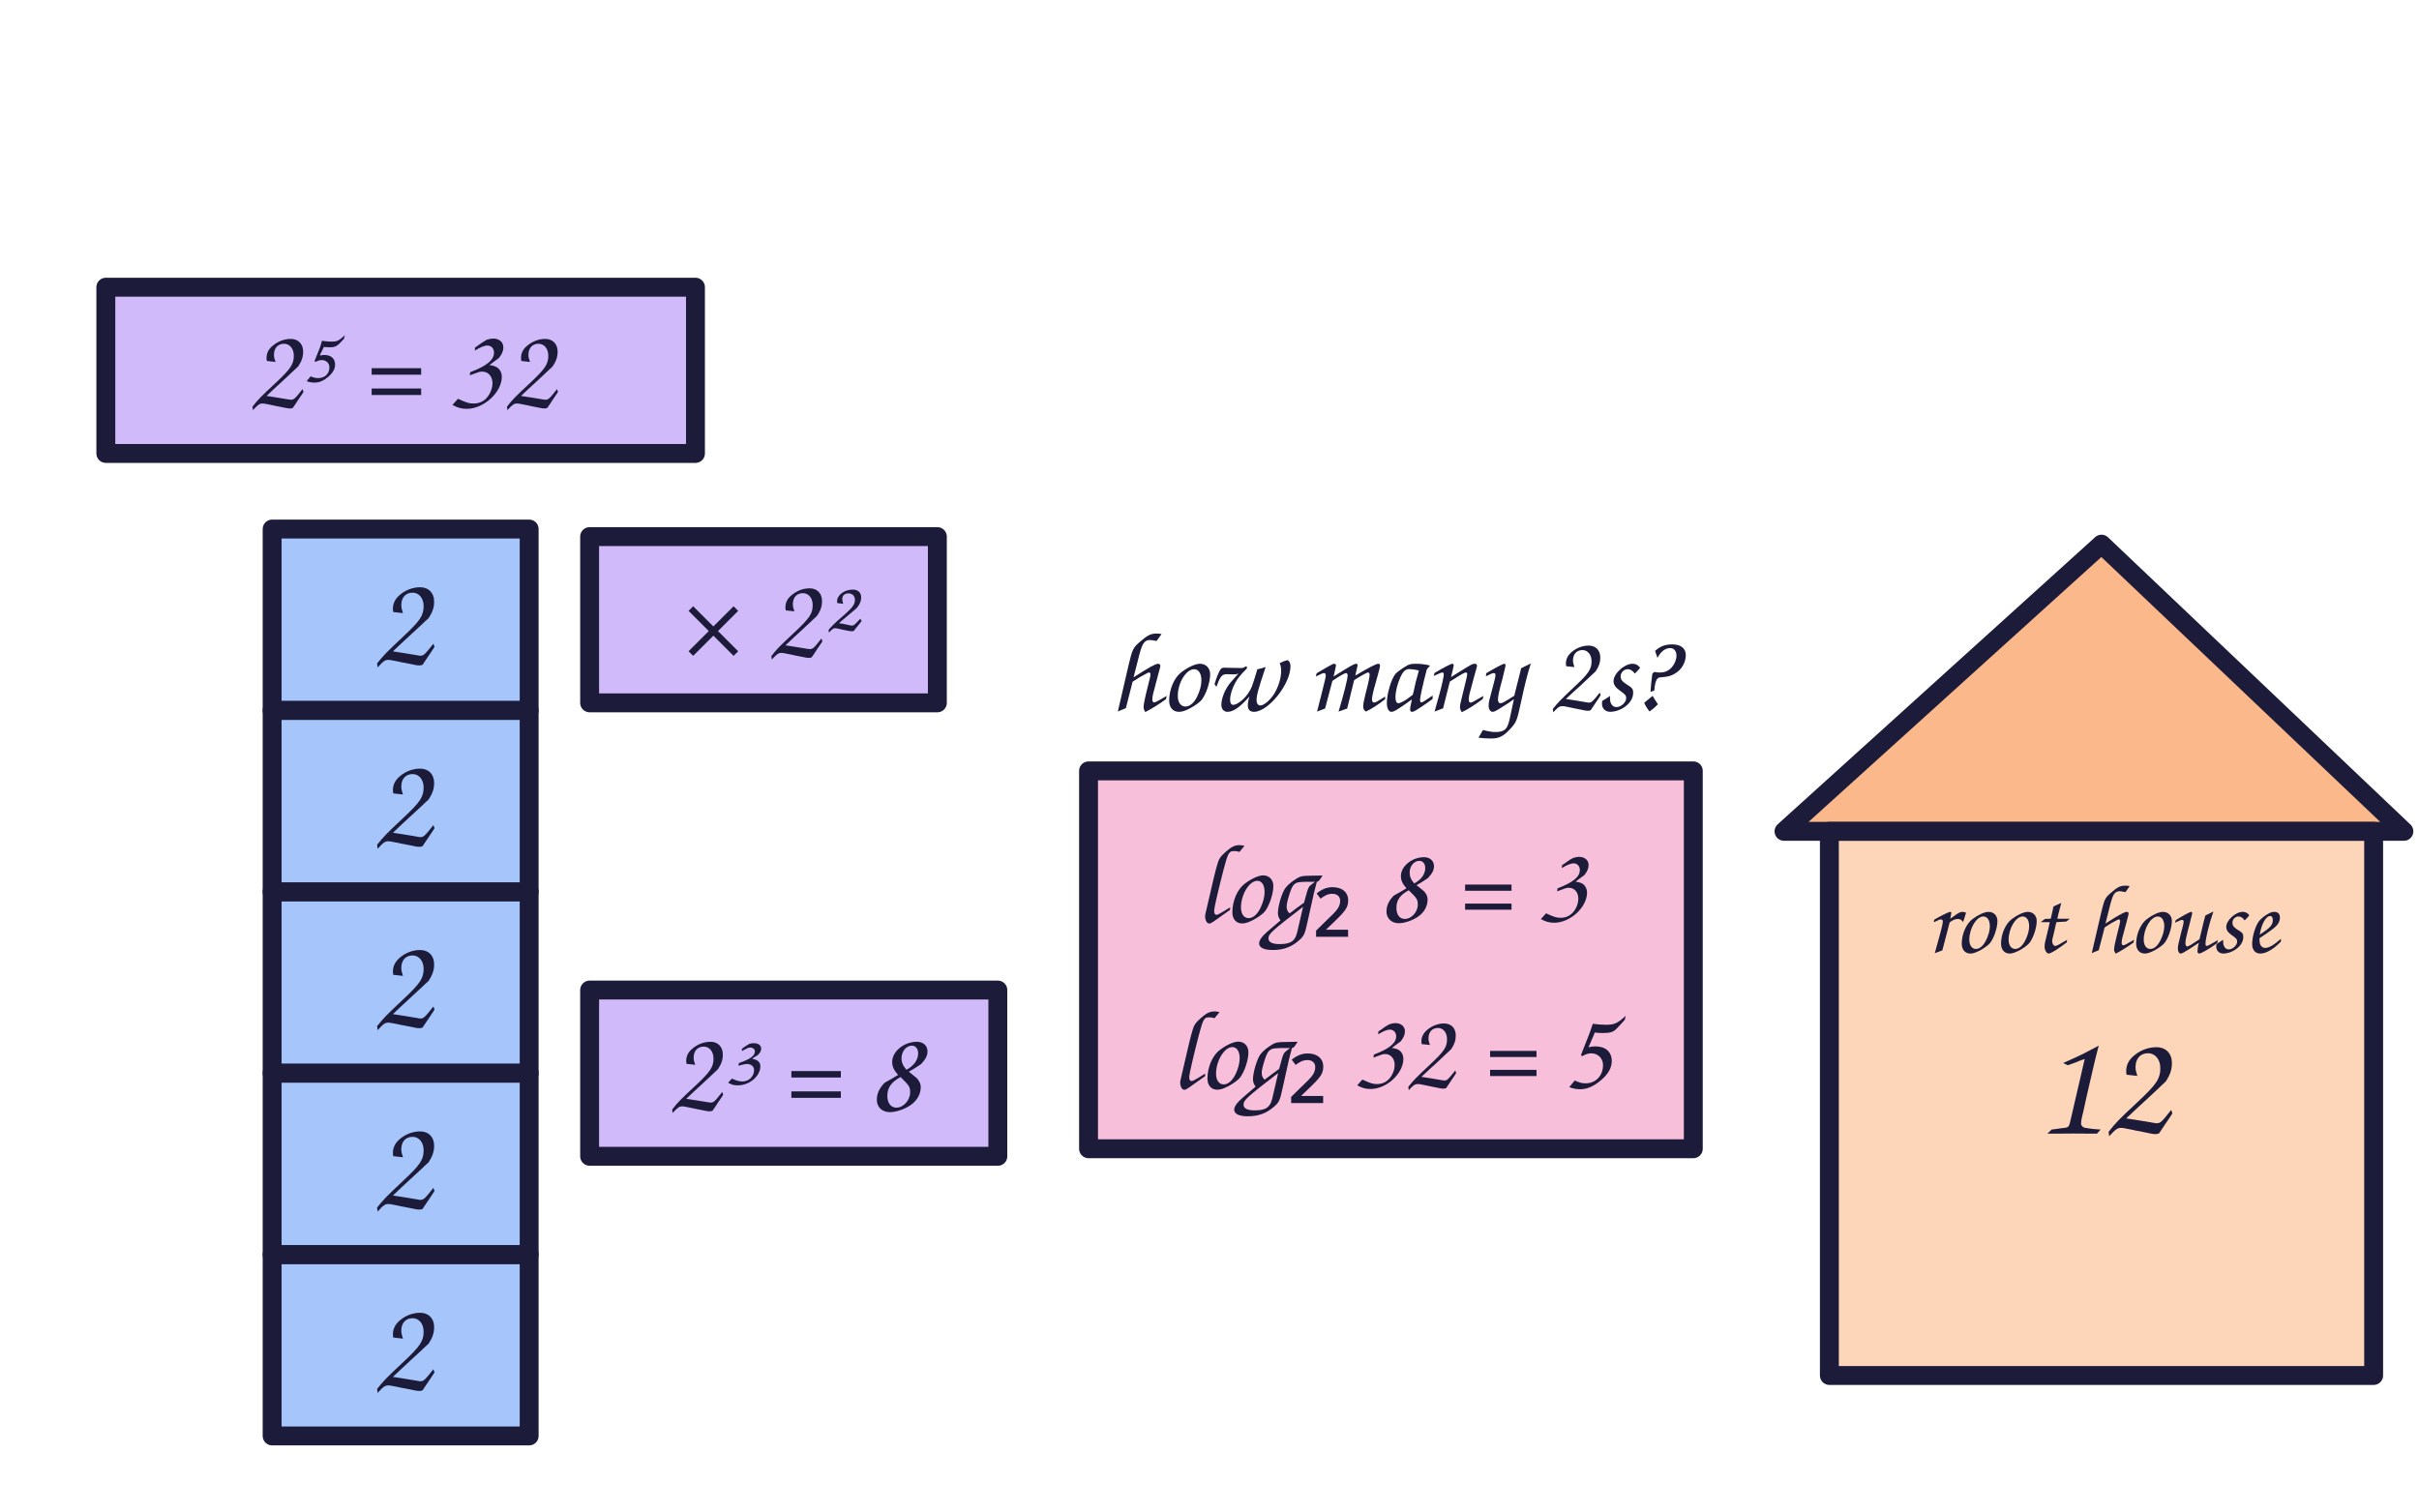
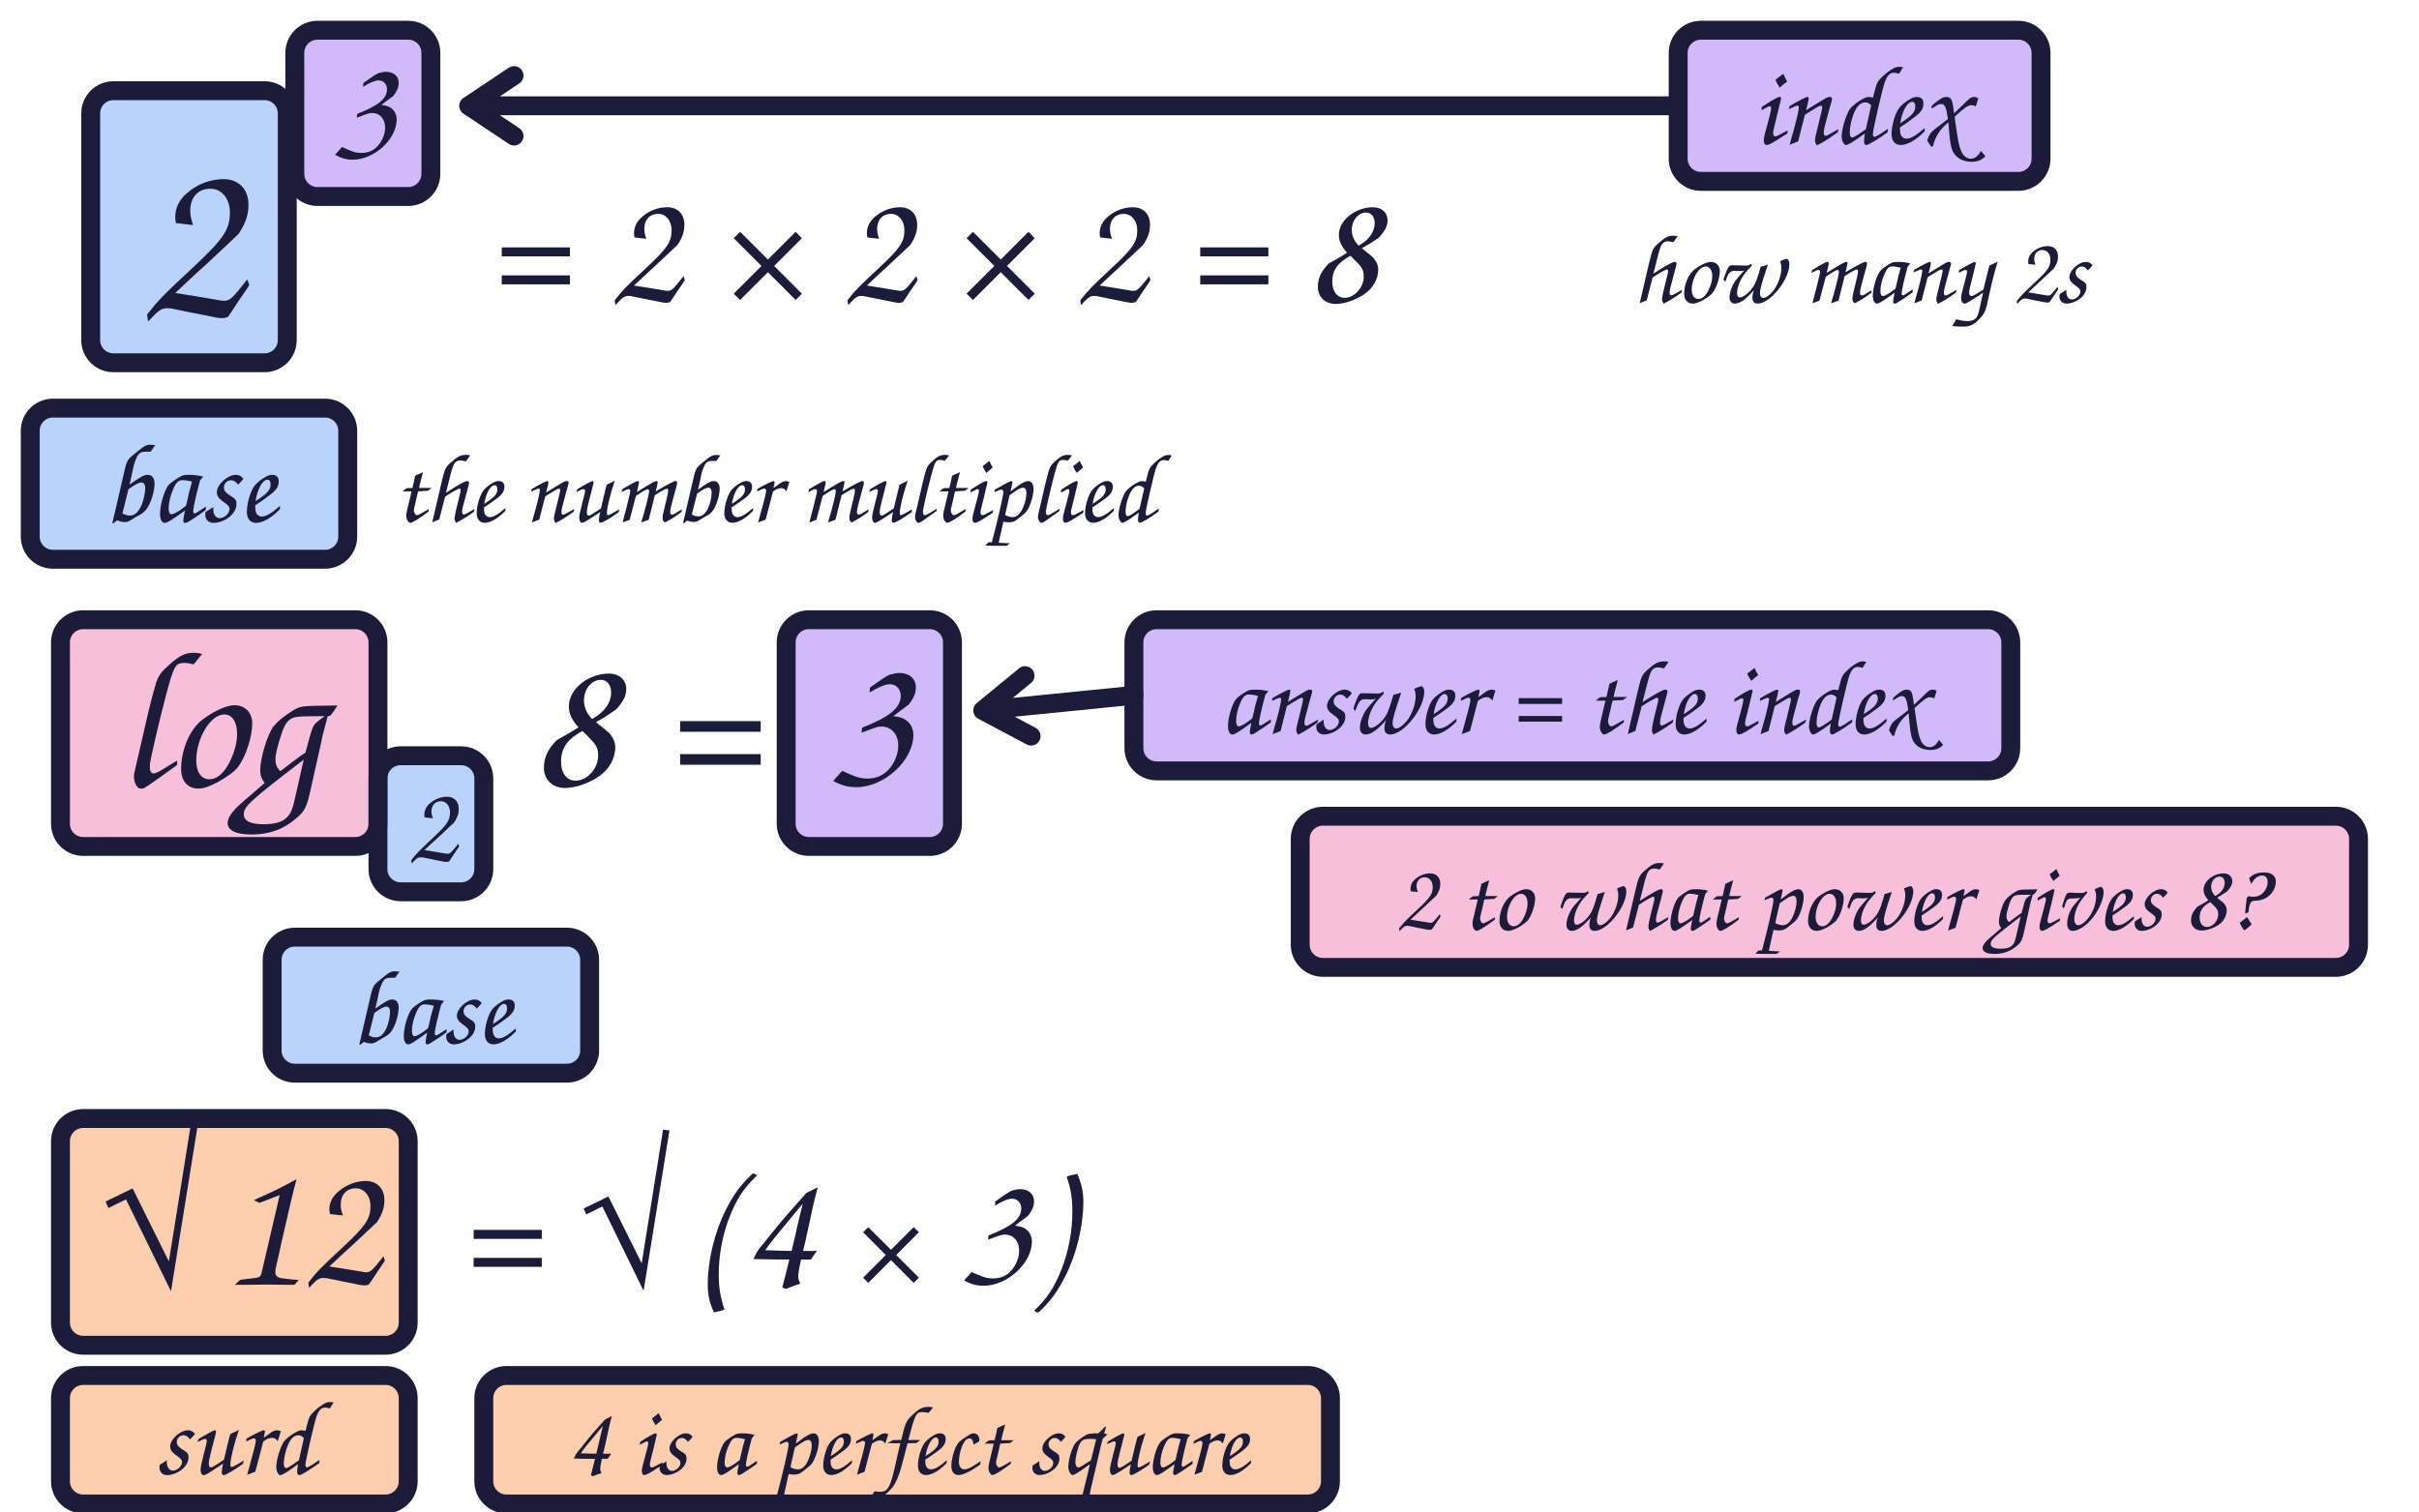
- <svg xmlns="http://www.w3.org/2000/svg" viewBox="0 0 320 200" width="320" height="200" aria-label="Ade builds a tower of blocks, each block a 2: three twos make 8, so 2 to the power 3 is 8; two more twos join the tower, so five twos make 2 to the power 5, which is 32; a pink box asks how many 2s: log base 2 of 8 is 3 and log base 2 of 32 is 5; beside it the root house holds 12 under its root">
-   <g data-part="first">
-     <rect x="36" y="166" width="34" height="24" fill="#3b82f6" fill-opacity="0.45" stroke="#1d1b3a" stroke-width="2.5" stroke-linecap="round" stroke-linejoin="round" />
-     <text x="53" y="184" font-family="Caveat, cursive" text-anchor="middle" fill="#1d1b3a" font-size="18">2</text>
-     <rect x="36" y="142" width="34" height="24" fill="#3b82f6" fill-opacity="0.45" stroke="#1d1b3a" stroke-width="2.5" stroke-linecap="round" stroke-linejoin="round" />
-     <text x="53" y="160" font-family="Caveat, cursive" text-anchor="middle" fill="#1d1b3a" font-size="18">2</text>
-     <rect x="36" y="118" width="34" height="24" fill="#3b82f6" fill-opacity="0.45" stroke="#1d1b3a" stroke-width="2.5" stroke-linecap="round" stroke-linejoin="round" />
-     <text x="53" y="136" font-family="Caveat, cursive" text-anchor="middle" fill="#1d1b3a" font-size="18">2</text>
+ <svg xmlns="http://www.w3.org/2000/svg" viewBox="0 0 320 200" width="320" height="200" aria-label="2 to the power 3, the base 2 marked in blue and the index 3 in purple: 2 times 2 times 2 is 8; the base is the number multiplied and the index says how many 2s; below it, log base 2 of 8 equals 3: the log in pink, the base 2 in blue, and the answer 3 in purple is the index, since 2 to the power 3 gives 8; below that, root 12 in orange is a surd; root 12 equals root of 4 times 3, and 4 is a perfect square">
+   <g data-part="base">
+     <rect x="12" y="12" width="26" height="36" rx="3" fill="#3b82f6" fill-opacity="0.35" stroke="#1d1b3a" stroke-width="2.5" stroke-linecap="round" stroke-linejoin="round" />
+     <text x="25" y="42" font-family="Caveat, cursive" font-size="32" text-anchor="middle" fill="#1d1b3a">2</text>
  </g>
-   <g data-part="count">
-     <rect x="78" y="131" width="54" height="22" fill="#7c3aed" fill-opacity="0.35" stroke="#1d1b3a" stroke-width="2.5" stroke-linecap="round" stroke-linejoin="round" />
-     <text x="105" y="147" font-family="Caveat, cursive" text-anchor="middle" fill="#1d1b3a" font-size="16">2³ = 8</text>
+   <g data-part="index">
+     <rect x="39" y="4" width="18" height="22" rx="3" fill="#7c3aed" fill-opacity="0.35" stroke="#1d1b3a" stroke-width="2.5" stroke-linecap="round" stroke-linejoin="round" />
+     <text x="48" y="21" font-family="Caveat, cursive" font-size="20" text-anchor="middle" fill="#1d1b3a">3</text>
  </g>
-   <g data-part="second">
-     <rect x="36" y="94" width="34" height="24" fill="#3b82f6" fill-opacity="0.45" stroke="#1d1b3a" stroke-width="2.5" stroke-linecap="round" stroke-linejoin="round" />
-     <text x="53" y="112" font-family="Caveat, cursive" text-anchor="middle" fill="#1d1b3a" font-size="18">2</text>
-     <rect x="36" y="70" width="34" height="24" fill="#3b82f6" fill-opacity="0.45" stroke="#1d1b3a" stroke-width="2.5" stroke-linecap="round" stroke-linejoin="round" />
-     <text x="53" y="88" font-family="Caveat, cursive" text-anchor="middle" fill="#1d1b3a" font-size="18">2</text>
-     <rect x="78" y="71" width="46" height="22" fill="#7c3aed" fill-opacity="0.35" stroke="#1d1b3a" stroke-width="2.5" stroke-linecap="round" stroke-linejoin="round" />
-     <text x="101" y="87" font-family="Caveat, cursive" text-anchor="middle" fill="#1d1b3a" font-size="16">× 2²</text>
+   <g data-part="expand">
+     <text x="64" y="40" font-family="Caveat, cursive" font-size="22" text-anchor="start" fill="#1d1b3a">= 2 × 2 × 2 = 8</text>
  </g>
-   <g data-part="all">
-     <rect x="14" y="38" width="78" height="22" fill="#7c3aed" fill-opacity="0.35" stroke="#1d1b3a" stroke-width="2.5" stroke-linecap="round" stroke-linejoin="round" />
-     <text x="53" y="54" font-family="Caveat, cursive" text-anchor="middle" fill="#1d1b3a" font-size="16">2⁵ = 32</text>
+   <g data-part="base-label">
+     <rect x="4" y="54" width="42" height="20" rx="3" fill="#3b82f6" fill-opacity="0.35" stroke="#1d1b3a" stroke-width="2.5" stroke-linecap="round" stroke-linejoin="round" />
+     <text x="25" y="69" font-family="Caveat, cursive" font-size="15" text-anchor="middle" fill="#1d1b3a">base</text>
+     <text x="52" y="69" font-family="Caveat, cursive" font-size="13" text-anchor="start" fill="#1d1b3a">the number multiplied</text>
  </g>
-   <g data-part="logs">
-     <text x="184" y="94" font-family="Caveat, cursive" text-anchor="middle" fill="#1d1b3a" font-size="15">how many 2s?</text>
-     <rect x="144" y="102" width="80" height="50" fill="#ec4899" fill-opacity="0.35" stroke="#1d1b3a" stroke-width="2.5" stroke-linecap="round" stroke-linejoin="round" />
-     <g data-part="log8">
-       <text x="184" y="122" font-family="Caveat, cursive" text-anchor="middle" fill="#1d1b3a" font-size="15">log₂ 8 = 3</text>
-     </g>
-     <g data-part="log32">
-       <text x="184" y="144" font-family="Caveat, cursive" text-anchor="middle" fill="#1d1b3a" font-size="15">log₂ 32 = 5</text>
-     </g>
+   <g data-part="index-label">
+     <rect x="222" y="4" width="48" height="20" rx="3" fill="#7c3aed" fill-opacity="0.35" stroke="#1d1b3a" stroke-width="2.5" stroke-linecap="round" stroke-linejoin="round" />
+     <text x="246" y="19" font-family="Caveat, cursive" font-size="15" text-anchor="middle" fill="#1d1b3a">index</text>
+     <path d="M222 14 L62 14 M68.0 10.0 L62 14 L68.0 18.0" fill="none" stroke="#1d1b3a" stroke-width="2.5" stroke-linecap="round" stroke-linejoin="round" />
+     <text x="246" y="40" font-family="Caveat, cursive" font-size="13" text-anchor="middle" fill="#1d1b3a">how many 2s</text>
  </g>
-   <g data-part="house">
-     <polygon points="236,110 278,72 318,110" fill="#f97316" fill-opacity="0.5" stroke="#1d1b3a" stroke-width="2.5" stroke-linecap="round" stroke-linejoin="round" />
-     <rect x="242" y="110" width="72" height="72" fill="#f97316" fill-opacity="0.3" stroke="#1d1b3a" stroke-width="2.5" stroke-linecap="round" stroke-linejoin="round" />
-     <text x="278" y="126" font-family="Caveat, cursive" text-anchor="middle" fill="#1d1b3a" font-size="13">root house</text>
-     <text x="278" y="150" font-family="Caveat, cursive" text-anchor="middle" fill="#1d1b3a" font-size="20">12</text>
+   <g data-part="log">
+     <rect x="8" y="82" width="42" height="30" rx="3" fill="#ec4899" fill-opacity="0.35" stroke="#1d1b3a" stroke-width="2.5" stroke-linecap="round" stroke-linejoin="round" />
+     <text x="29" y="104" font-family="Caveat, cursive" font-size="26" text-anchor="middle" fill="#1d1b3a">log</text>
+   </g>
+   <g data-part="log-base">
+     <rect x="50" y="100" width="14" height="18" rx="3" fill="#3b82f6" fill-opacity="0.35" stroke="#1d1b3a" stroke-width="2.5" stroke-linecap="round" stroke-linejoin="round" />
+     <text x="57" y="114" font-family="Caveat, cursive" font-size="15" text-anchor="middle" fill="#1d1b3a">2</text>
+   </g>
+   <g data-part="log-number">
+     <text x="70" y="104" font-family="Caveat, cursive" font-size="26" text-anchor="start" fill="#1d1b3a">8 =</text>
+   </g>
+   <g data-part="log-answer">
+     <rect x="104" y="82" width="22" height="30" rx="3" fill="#7c3aed" fill-opacity="0.35" stroke="#1d1b3a" stroke-width="2.5" stroke-linecap="round" stroke-linejoin="round" />
+     <text x="115" y="104" font-family="Caveat, cursive" font-size="26" text-anchor="middle" fill="#1d1b3a">3</text>
+   </g>
+   <g data-part="log-base-label">
+     <rect x="36" y="124" width="42" height="18" rx="3" fill="#3b82f6" fill-opacity="0.35" stroke="#1d1b3a" stroke-width="2.5" stroke-linecap="round" stroke-linejoin="round" />
+     <text x="57" y="138" font-family="Caveat, cursive" font-size="14" text-anchor="middle" fill="#1d1b3a">base</text>
+   </g>
+   <g data-part="log-answer-label">
+     <rect x="150" y="82" width="116" height="20" rx="3" fill="#7c3aed" fill-opacity="0.35" stroke="#1d1b3a" stroke-width="2.5" stroke-linecap="round" stroke-linejoin="round" />
+     <text x="208" y="97" font-family="Caveat, cursive" font-size="14" text-anchor="middle" fill="#1d1b3a">answer = the index</text>
+     <path d="M150 92 L130 94 M135.6 89.4 L130 94 L136.4 97.4" fill="none" stroke="#1d1b3a" stroke-width="2.5" stroke-linecap="round" stroke-linejoin="round" />
+   </g>
+   <g data-part="log-question">
+     <rect x="172" y="108" width="140" height="20" rx="3" fill="#ec4899" fill-opacity="0.35" stroke="#1d1b3a" stroke-width="2.5" stroke-linecap="round" stroke-linejoin="round" />
+     <text x="242" y="123" font-family="Caveat, cursive" font-size="13" text-anchor="middle" fill="#1d1b3a">2 to what power gives 8?</text>
+   </g>
+   <g data-part="surd">
+     <rect x="8" y="148" width="46" height="30" rx="3" fill="#f97316" fill-opacity="0.35" stroke="#1d1b3a" stroke-width="2.5" stroke-linecap="round" stroke-linejoin="round" />
+     <text x="31" y="170" font-family="Caveat, cursive" font-size="24" text-anchor="middle" fill="#1d1b3a">√12</text>
+   </g>
+   <g data-part="surd-label">
+     <rect x="8" y="182" width="46" height="17" rx="3" fill="#f97316" fill-opacity="0.35" stroke="#1d1b3a" stroke-width="2.5" stroke-linecap="round" stroke-linejoin="round" />
+     <text x="31" y="195" font-family="Caveat, cursive" font-size="14" text-anchor="middle" fill="#1d1b3a">surd</text>
+   </g>
+   <g data-part="split">
+     <text x="66" y="170" font-family="Caveat, cursive" font-size="22" text-anchor="middle" fill="#1d1b3a">=</text>
+     <text x="86" y="170" font-family="Caveat, cursive" font-size="22" text-anchor="middle" fill="#1d1b3a">√(</text>
+     <text x="103" y="170" font-family="Caveat, cursive" font-size="22" text-anchor="middle" fill="#1d1b3a">4</text>
+     <text x="117" y="170" font-family="Caveat, cursive" font-size="18" text-anchor="middle" fill="#1d1b3a">×</text>
+     <text x="134" y="170" font-family="Caveat, cursive" font-size="22" text-anchor="middle" fill="#1d1b3a">3)</text>
+   </g>
+   <g data-part="square-label">
+     <rect x="64" y="182" width="112" height="17" rx="3" fill="#f97316" fill-opacity="0.35" stroke="#1d1b3a" stroke-width="2.5" stroke-linecap="round" stroke-linejoin="round" />
+     <text x="120" y="195" font-family="Caveat, cursive" font-size="13" text-anchor="middle" fill="#1d1b3a">4 is a perfect square</text>
  </g>
</svg>
